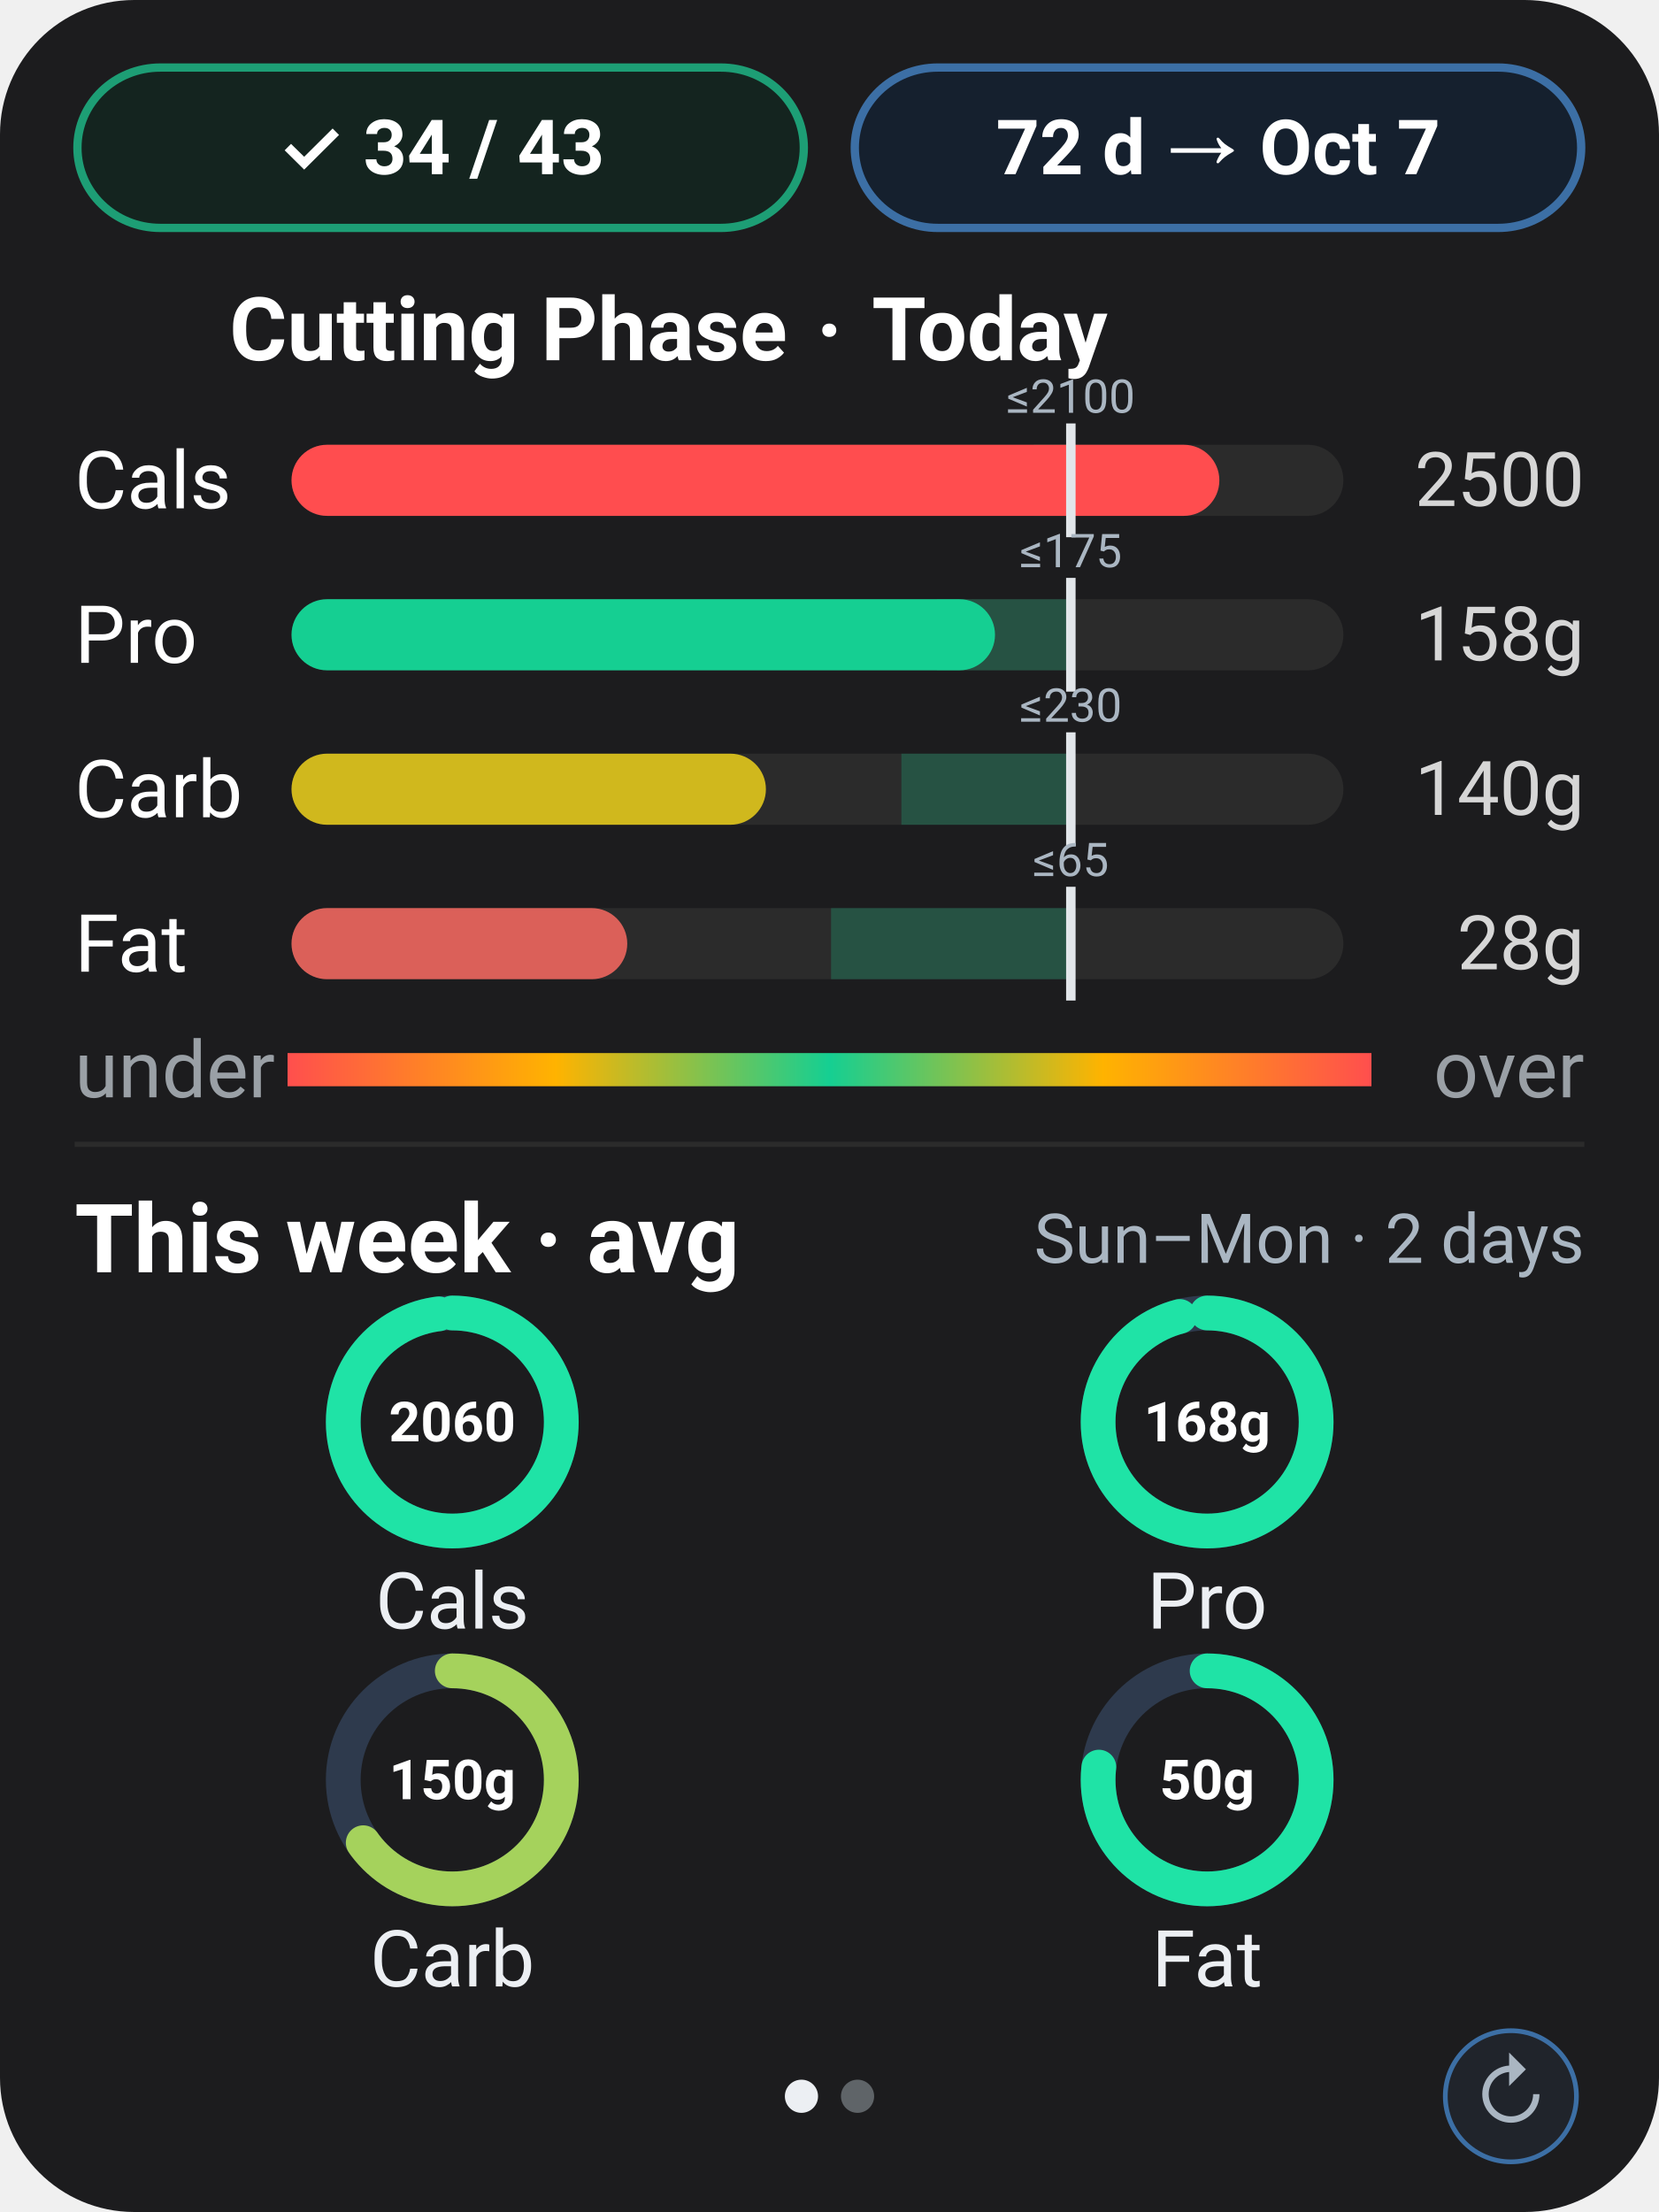
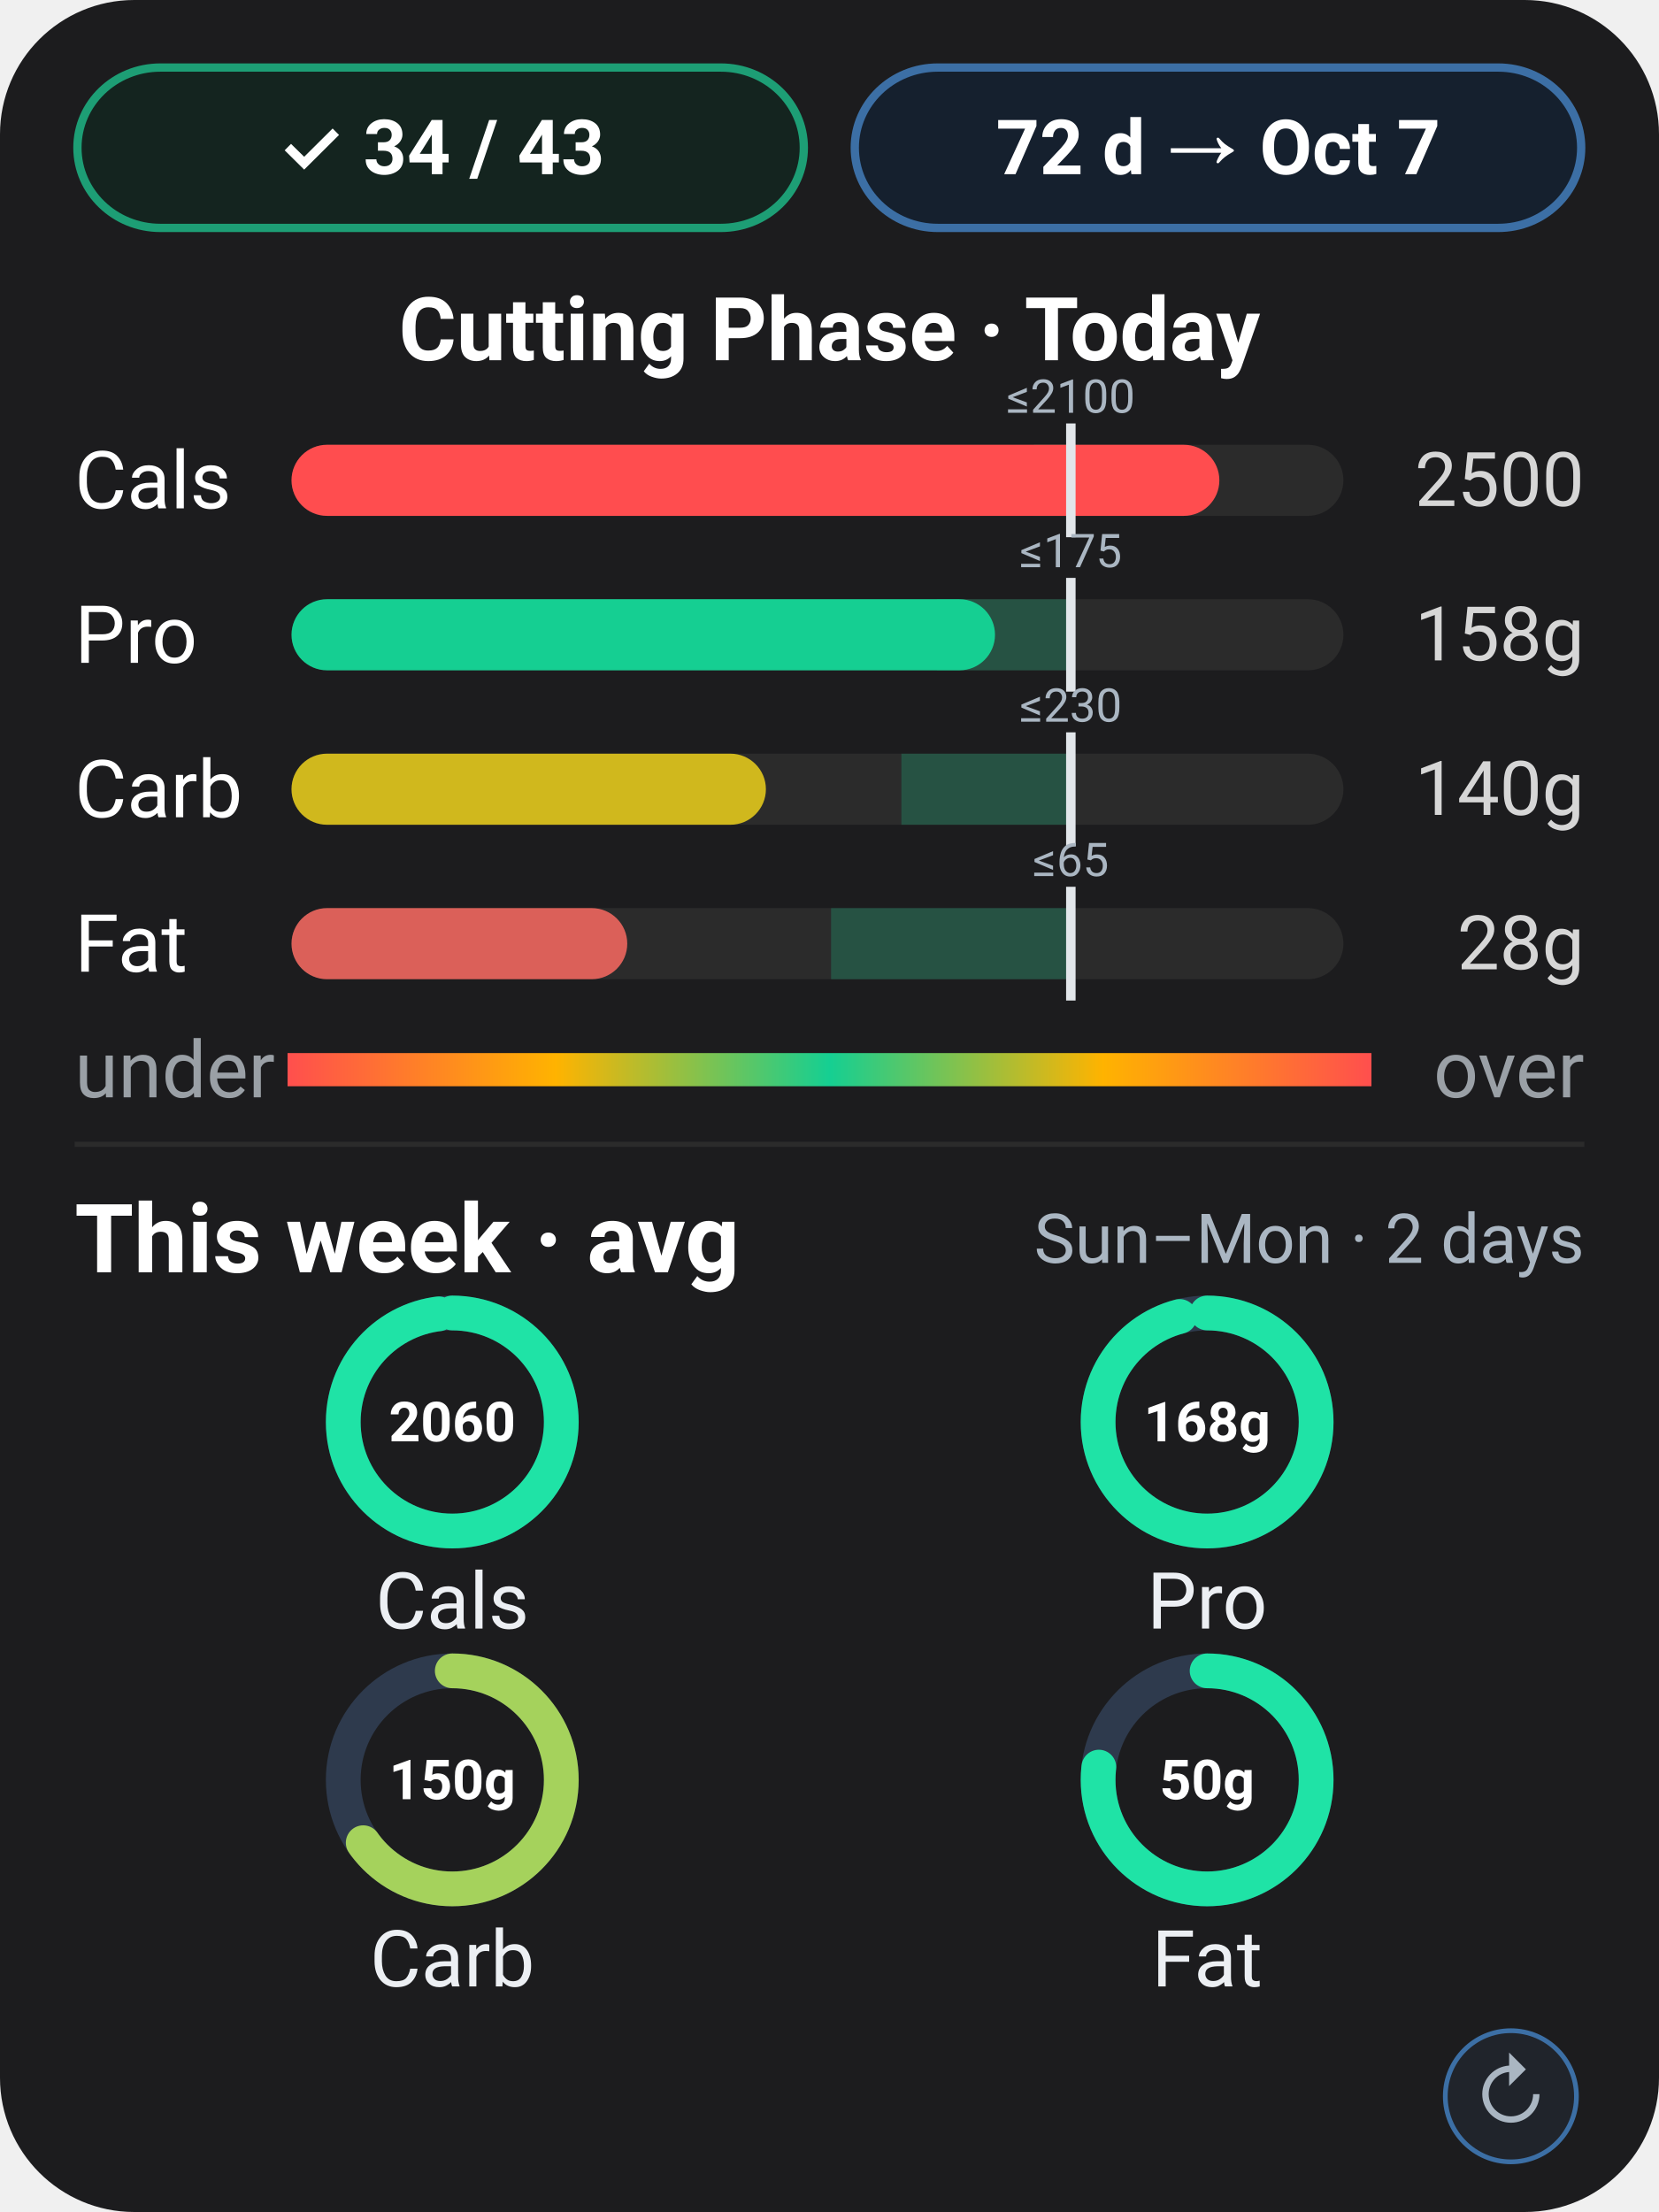
<svg xmlns="http://www.w3.org/2000/svg" width="420" height="560" viewBox="0 0 420 560" font-family="-apple-system,Segoe UI,Roboto,Helvetica,Arial,sans-serif">
  <rect x="0" y="0" width="420" height="560" rx="34" ry="34" fill="#1C1C1E" />
  <rect x="18.9" y="16.3" width="185.4" height="42.1" rx="21.0" fill="#14241F" />
  <rect x="19.6" y="17.1" width="183.9" height="40.6" rx="21.0" fill="none" stroke="#1D9E75" stroke-width="2.1" />
  <text x="111.6" y="44.1" fill="#FFFFFF" font-size="19.3" font-weight="600" text-anchor="middle">✓ 34 / 43</text>
  <rect x="215.7" y="16.3" width="185.4" height="42.1" rx="21.0" fill="#15202E" />
  <rect x="216.4" y="17.1" width="183.9" height="40.6" rx="21.0" fill="none" stroke="#3C6FA5" stroke-width="2.1" />
  <text x="308.4" y="44.1" fill="#FFFFFF" font-size="19.3" font-weight="600" text-anchor="middle">72 d → Oct 7</text>
-   <text x="210.0" y="91.2" fill="#FFFFFF" font-size="22.3" font-weight="700" text-anchor="middle">·</text>
-   <text x="199.3" y="91.2" fill="#FFFFFF" font-size="22.3" font-weight="700" text-anchor="end">Cutting Phase</text>
-   <text x="220.7" y="91.2" fill="#FFFFFF" font-size="22.3" font-weight="700" text-anchor="start">Today</text>
+   <text x="210.0" y="91.2" fill="#FFFFFF" font-size="22.3" font-weight="700" text-anchor="middle">Cutting Phase · Today</text>
  <text x="18.9" y="128.7" fill="#FFFFFF" font-size="20.3">Cals</text>
  <rect x="73.8" y="112.6" width="266.3" height="18.0" rx="9.0" fill="#2B2B2B" />
  <rect x="261.7" y="112.6" width="9.4" height="18.0" fill="#15CF92" opacity="0.235" />
  <rect x="73.8" y="112.6" width="234.9" height="18.0" rx="9.0" fill="#FF4D4F" />
  <rect x="269.9" y="107.2" width="2.4" height="28.8" fill="#E2E6EA" />
  <text x="271.1" y="104.5" fill="#AAB6C2" font-size="11.8" text-anchor="middle">≤2100</text>
  <text x="401.1" y="128.1" fill="#D6D6D6" font-size="19.1" text-anchor="end">2500</text>
  <text x="18.9" y="167.8" fill="#FFFFFF" font-size="20.3">Pro</text>
  <rect x="73.8" y="151.7" width="266.3" height="18.0" rx="9.0" fill="#2B2B2B" />
  <rect x="237.2" y="151.7" width="33.8" height="18.0" fill="#15CF92" opacity="0.235" />
  <rect x="73.8" y="151.7" width="178.1" height="18.0" rx="9.0" fill="#15CF92" />
  <rect x="269.9" y="146.3" width="2.4" height="28.8" fill="#E2E6EA" />
  <text x="271.1" y="143.6" fill="#AAB6C2" font-size="11.8" text-anchor="middle">≤175</text>
  <text x="401.1" y="167.2" fill="#D6D6D6" font-size="19.1" text-anchor="end">158g</text>
  <text x="18.9" y="206.9" fill="#FFFFFF" font-size="20.3">Carb</text>
  <rect x="73.8" y="190.8" width="266.3" height="18.0" rx="9.0" fill="#2B2B2B" />
  <rect x="228.2" y="190.8" width="42.9" height="18.0" fill="#15CF92" opacity="0.235" />
  <rect x="73.8" y="190.8" width="120.1" height="18.0" rx="9.0" fill="#D0B81D" />
  <rect x="269.9" y="185.4" width="2.4" height="28.8" fill="#E2E6EA" />
  <text x="271.1" y="182.7" fill="#AAB6C2" font-size="11.8" text-anchor="middle">≤230</text>
  <text x="401.1" y="206.3" fill="#D6D6D6" font-size="19.1" text-anchor="end">140g</text>
  <text x="18.9" y="246.0" fill="#FFFFFF" font-size="20.3">Fat</text>
  <rect x="73.8" y="229.9" width="266.3" height="18.0" rx="9.0" fill="#2B2B2B" />
  <rect x="210.4" y="229.9" width="60.7" height="18.0" fill="#15CF92" opacity="0.235" />
  <rect x="73.8" y="229.9" width="85.0" height="18.0" rx="9.0" fill="#DB6059" />
  <rect x="269.9" y="224.5" width="2.4" height="28.8" fill="#E2E6EA" />
  <text x="271.1" y="221.8" fill="#AAB6C2" font-size="11.8" text-anchor="middle">≤65</text>
  <text x="401.1" y="245.4" fill="#D6D6D6" font-size="19.1" text-anchor="end">28g</text>
  <text x="18.9" y="277.8" fill="#9AA0A6" font-size="20.0">under</text>
  <text x="401.1" y="277.8" fill="#9AA0A6" font-size="20.0" text-anchor="end">over</text>
  <defs>
    <linearGradient id="lg" x1="0" y1="0" x2="1" y2="0">
      <stop offset="0%" stop-color="#FF4D4F" />
      <stop offset="25%" stop-color="#FFB300" />
      <stop offset="50%" stop-color="#15CF92" />
      <stop offset="75%" stop-color="#FFB300" />
      <stop offset="100%" stop-color="#FF4D4F" />
    </linearGradient>
  </defs>
  <rect x="72.8" y="266.6" width="274.4" height="8.4" fill="url(#lg)" />
  <line x1="18.9" y1="289.7" x2="401.1" y2="289.7" stroke="#2B2B2B" stroke-width="1.3" />
  <text x="401.1" y="319.7" fill="#AAB6C2" font-size="17.4" text-anchor="end">Sun–Mon · 2 days</text>
  <text x="18.9" y="322.1" fill="#FFFFFF" font-size="24.2" font-weight="700">This week · avg</text>
  <circle cx="114.5" cy="360.0" r="27.6" fill="none" stroke="#2E3A4D" stroke-width="8.8" />
  <circle cx="114.5" cy="360.0" r="27.6" fill="none" stroke="#1FE3A6" stroke-width="8.8" stroke-linecap="round" stroke-dasharray="170.0 173.3" transform="rotate(-90 114.5 360.0)" />
  <text x="114.5" y="364.9" fill="#FFFFFF" font-size="14.0" font-weight="700" text-anchor="middle">2060</text>
  <text x="114.5" y="412.3" fill="#ECEFF3" font-size="19.9" text-anchor="middle">Cals</text>
  <circle cx="305.6" cy="360.0" r="27.6" fill="none" stroke="#2E3A4D" stroke-width="8.8" />
  <circle cx="305.6" cy="360.0" r="27.6" fill="none" stroke="#1FE3A6" stroke-width="8.8" stroke-linecap="round" stroke-dasharray="166.4 173.3" transform="rotate(-90 305.6 360.0)" />
  <text x="305.6" y="364.9" fill="#FFFFFF" font-size="14.0" font-weight="700" text-anchor="middle">168g</text>
  <text x="305.6" y="412.3" fill="#ECEFF3" font-size="19.9" text-anchor="middle">Pro</text>
  <circle cx="114.5" cy="450.6" r="27.6" fill="none" stroke="#2E3A4D" stroke-width="8.8" />
  <circle cx="114.5" cy="450.6" r="27.6" fill="none" stroke="#A5D25C" stroke-width="8.8" stroke-linecap="round" stroke-dasharray="113.1 173.3" transform="rotate(-90 114.5 450.6)" />
  <text x="114.5" y="455.5" fill="#FFFFFF" font-size="14.0" font-weight="700" text-anchor="middle">150g</text>
  <text x="114.5" y="502.9" fill="#ECEFF3" font-size="19.9" text-anchor="middle">Carb</text>
  <circle cx="305.6" cy="450.6" r="27.6" fill="none" stroke="#2E3A4D" stroke-width="8.8" />
  <circle cx="305.6" cy="450.6" r="27.6" fill="none" stroke="#1FE3A6" stroke-width="8.8" stroke-linecap="round" stroke-dasharray="133.3 173.3" transform="rotate(-90 305.6 450.6)" />
  <text x="305.6" y="455.5" fill="#FFFFFF" font-size="14.0" font-weight="700" text-anchor="middle">50g</text>
  <text x="305.6" y="502.9" fill="#ECEFF3" font-size="19.9" text-anchor="middle">Fat</text>
-   <circle cx="202.9" cy="530.7" r="4.2" fill="#ECEFF3" />
-   <circle cx="217.1" cy="530.7" r="4.2" fill="#5F6468" />
  <circle cx="382.5" cy="530.7" r="16.6" fill="#20242B" />
  <circle cx="382.5" cy="530.7" r="16.6" fill="none" stroke="#3C6FA5" stroke-width="1.2" />
  <text x="382.5" y="537.4" fill="#AAB6C2" font-size="19.9" text-anchor="middle">↻</text>
</svg>
